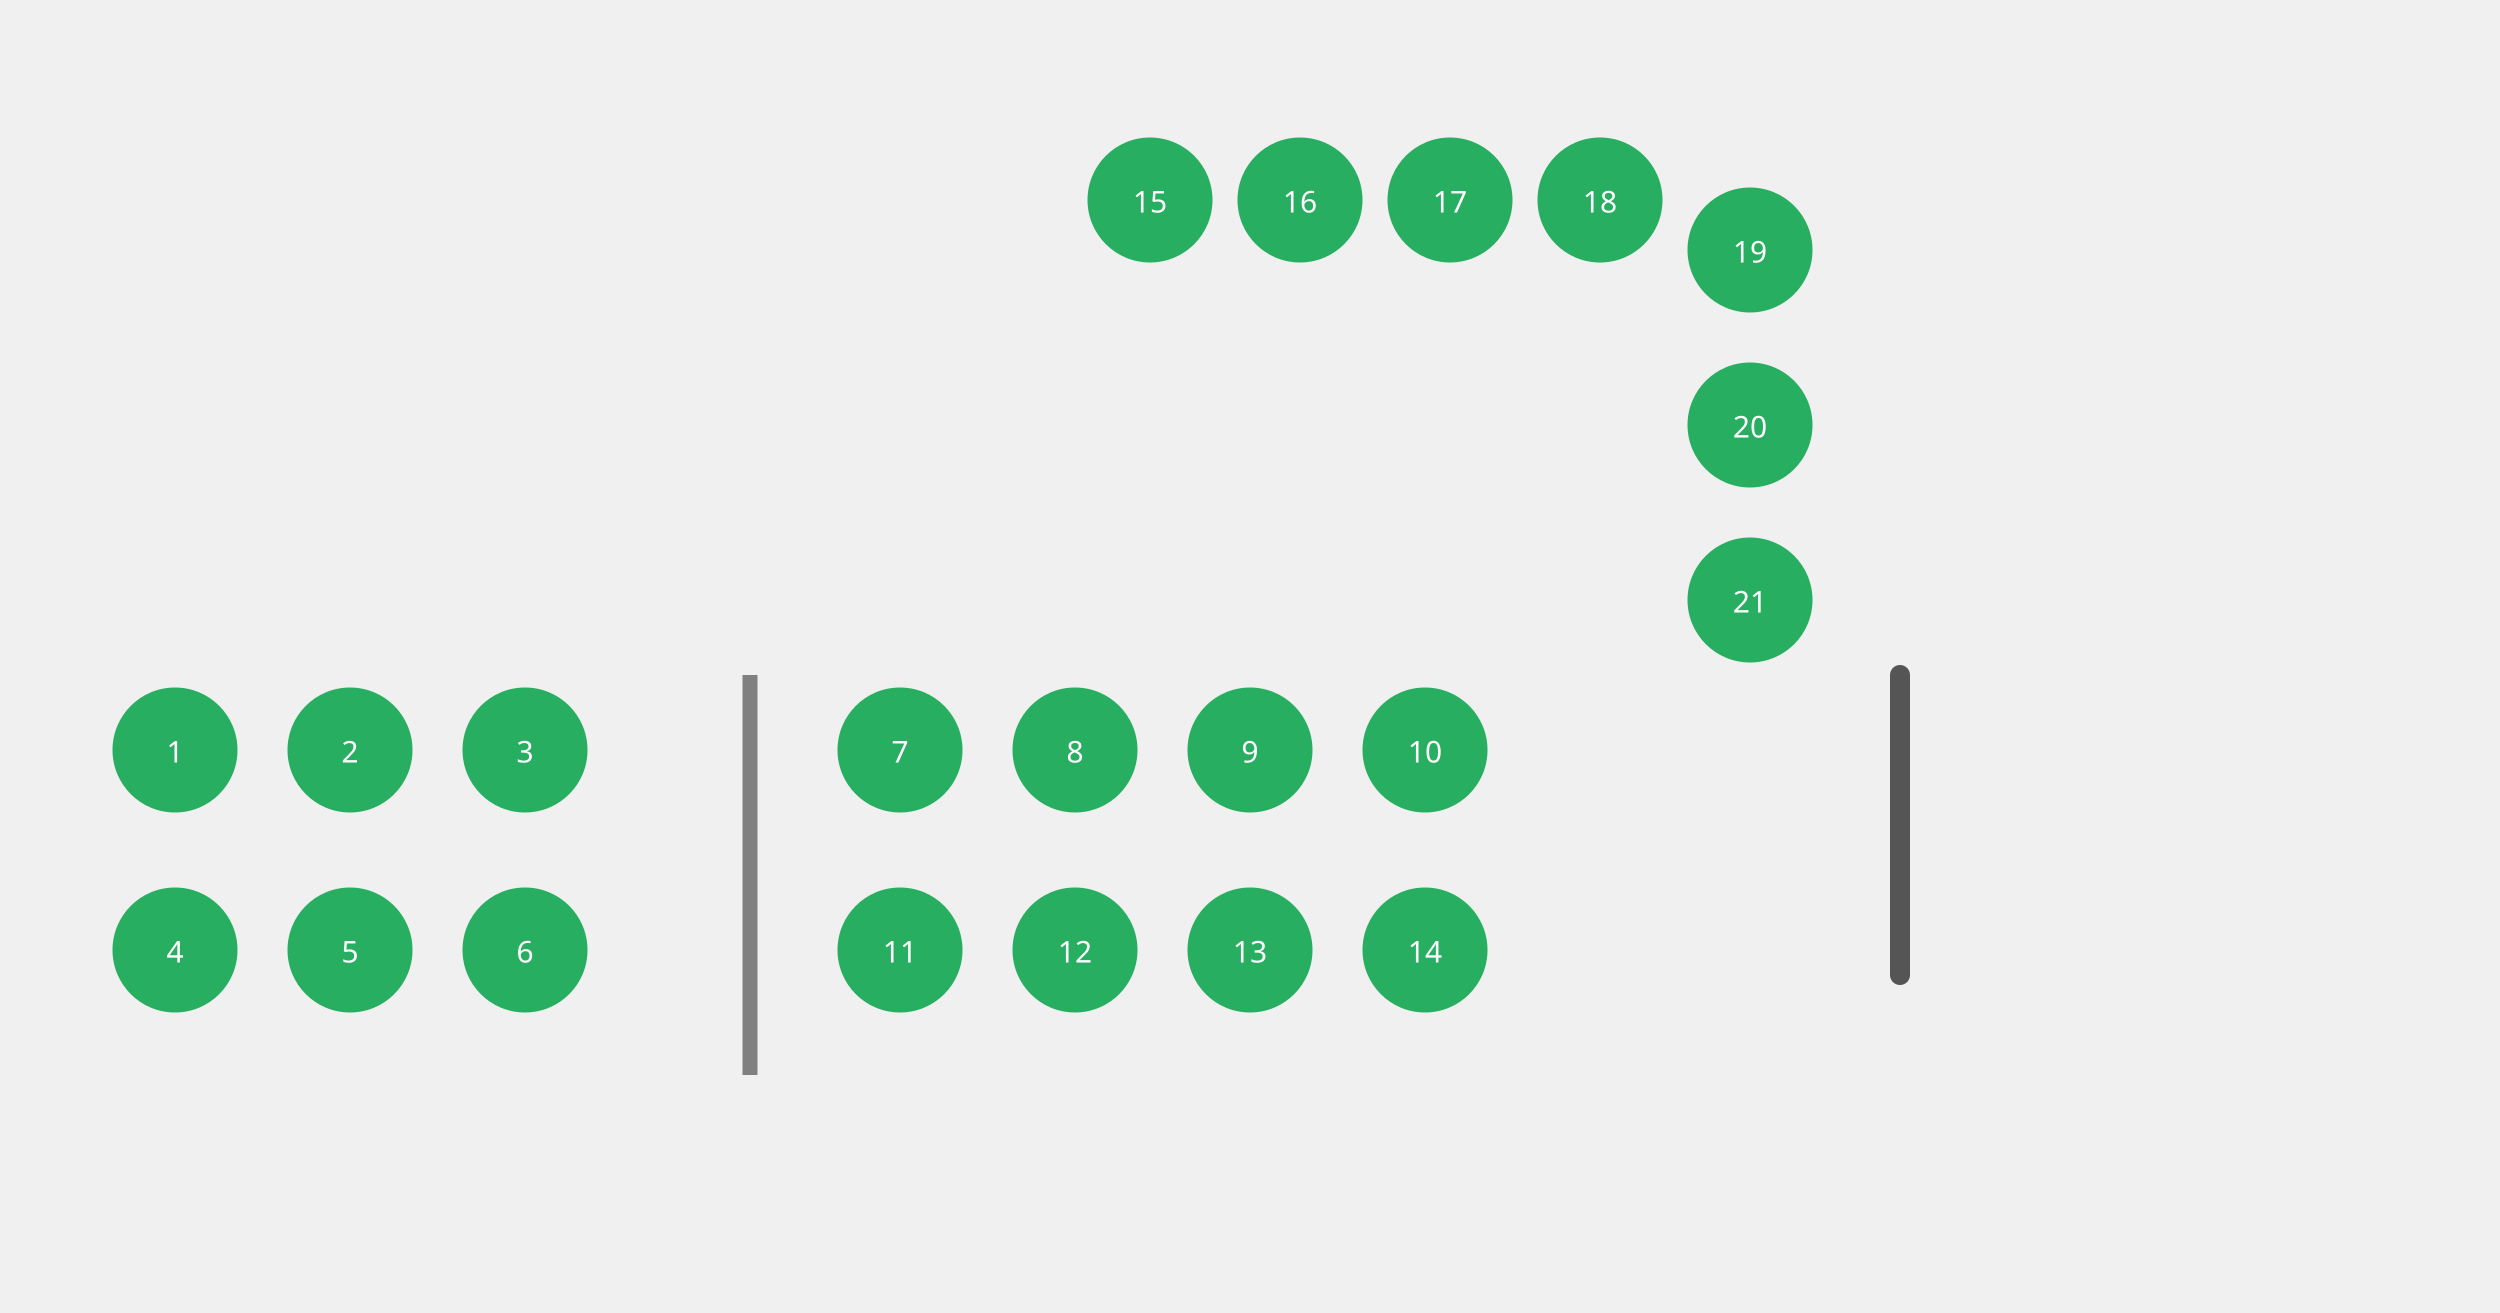
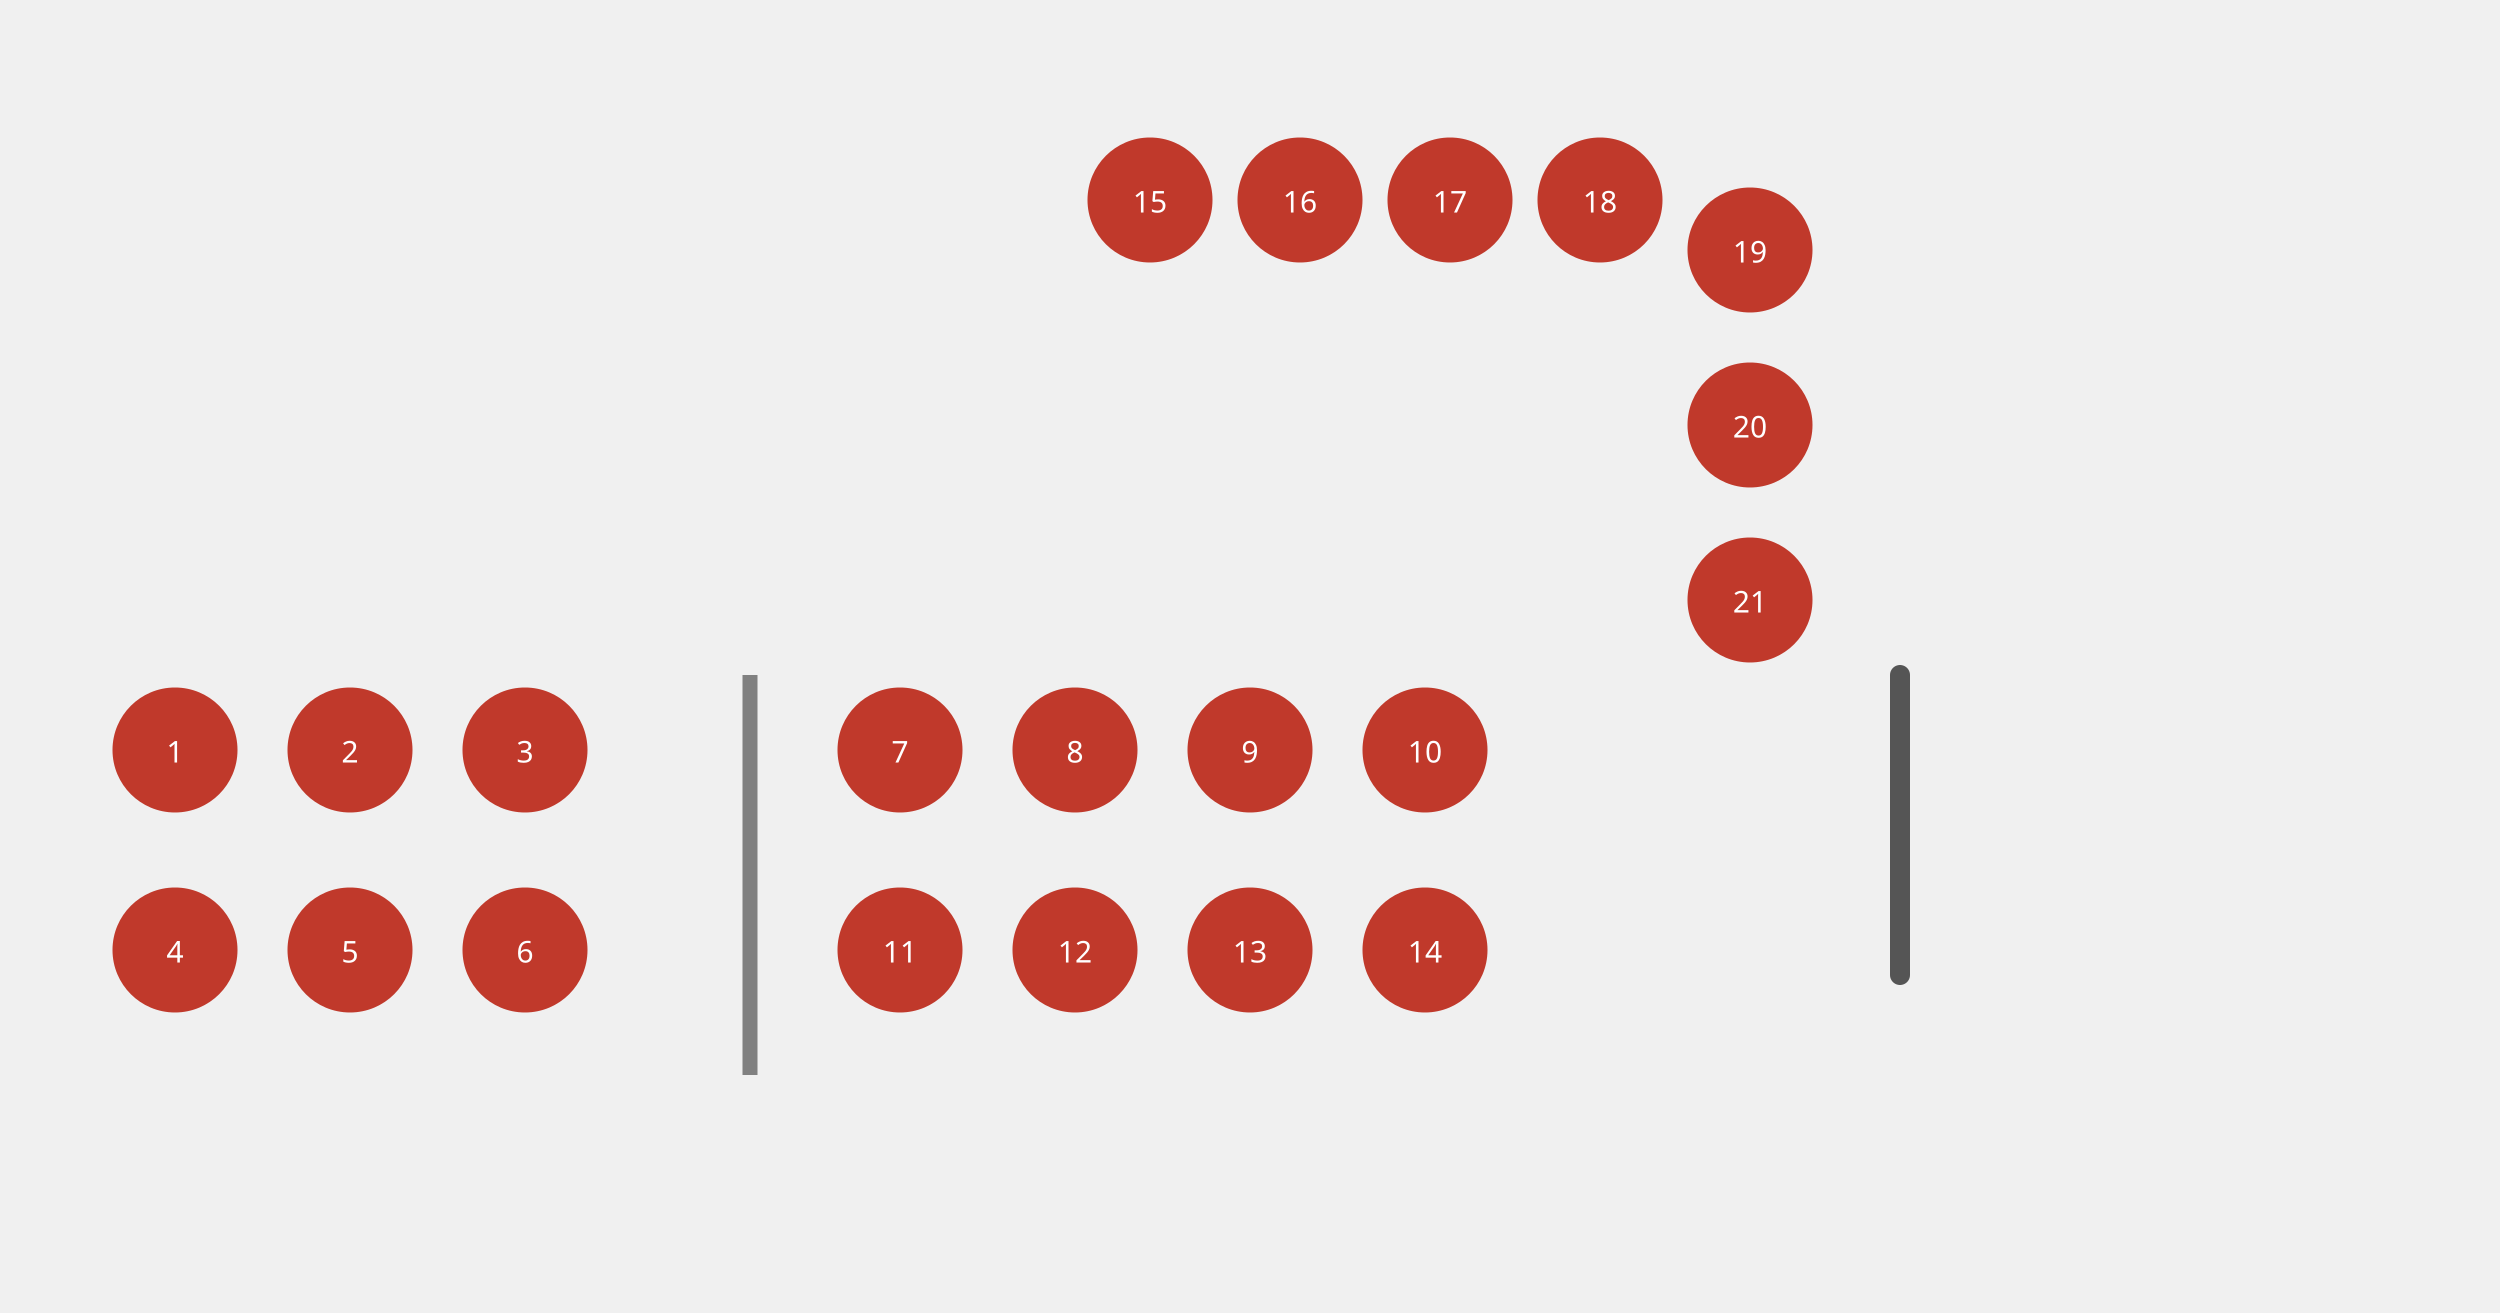
<svg xmlns="http://www.w3.org/2000/svg" viewBox="0 -200 800 420">
  <style>
-     .seat     { fill:#27ae60; cursor:pointer; }
-     .occupied { fill:#c0392b; }
-     text      { font-family:sans-serif; font-size:12px; pointer-events:none; fill:#ffffff; }
+     /* 기본 = 빨강(not available), 클릭 시 .available 클래스가 붙어 초록 */
+     .seat       { fill:#c0392b; cursor:pointer; }  /* 빨강 */
+     .available  { fill:#27ae60; }                  /* 초록 */
+     text        { font-family:sans-serif; font-size:12px; pointer-events:none; fill:#ffffff; }
  </style>
  <g id="all" transform="scale(0.8)">
    <circle id="S01" data-seat="S01" class="seat" cx="70" cy="50" r="25" />
    <text x="70" y="55" text-anchor="middle">1</text>
    <circle id="S02" data-seat="S02" class="seat" cx="140" cy="50" r="25" />
    <text x="140" y="55" text-anchor="middle">2</text>
    <circle id="S03" data-seat="S03" class="seat" cx="210" cy="50" r="25" />
    <text x="210" y="55" text-anchor="middle">3</text>
    <circle id="S04" data-seat="S04" class="seat" cx="70" cy="130" r="25" />
    <text x="70" y="135" text-anchor="middle">4</text>
    <circle id="S05" data-seat="S05" class="seat" cx="140" cy="130" r="25" />
    <text x="140" y="135" text-anchor="middle">5</text>
    <circle id="S06" data-seat="S06" class="seat" cx="210" cy="130" r="25" />
    <text x="210" y="135" text-anchor="middle">6</text>
    <line x1="300" y1="20" x2="300" y2="180" stroke="#808080" stroke-width="6" />
    <circle id="S07" data-seat="S07" class="seat" cx="360" cy="50" r="25" />
    <text x="360" y="55" text-anchor="middle">7</text>
    <circle id="S08" data-seat="S08" class="seat" cx="430" cy="50" r="25" />
    <text x="430" y="55" text-anchor="middle">8</text>
    <circle id="S09" data-seat="S09" class="seat" cx="500" cy="50" r="25" />
    <text x="500" y="55" text-anchor="middle">9</text>
    <circle id="S10" data-seat="S10" class="seat" cx="570" cy="50" r="25" />
    <text x="570" y="55" text-anchor="middle">10</text>
    <circle id="S11" data-seat="S11" class="seat" cx="360" cy="130" r="25" />
    <text x="360" y="135" text-anchor="middle">11</text>
    <circle id="S12" data-seat="S12" class="seat" cx="430" cy="130" r="25" />
    <text x="430" y="135" text-anchor="middle">12</text>
    <circle id="S13" data-seat="S13" class="seat" cx="500" cy="130" r="25" />
    <text x="500" y="135" text-anchor="middle">13</text>
    <circle id="S14" data-seat="S14" class="seat" cx="570" cy="130" r="25" />
    <text x="570" y="135" text-anchor="middle">14</text>
    <circle id="S15" data-seat="S15" class="seat" cx="460" cy="-170" r="25" />
    <text x="460" y="-165" text-anchor="middle">15</text>
    <circle id="S16" data-seat="S16" class="seat" cx="520" cy="-170" r="25" />
    <text x="520" y="-165" text-anchor="middle">16</text>
    <circle id="S17" data-seat="S17" class="seat" cx="580" cy="-170" r="25" />
    <text x="580" y="-165" text-anchor="middle">17</text>
    <circle id="S18" data-seat="S18" class="seat" cx="640" cy="-170" r="25" />
    <text x="640" y="-165" text-anchor="middle">18</text>
    <circle id="S19" data-seat="S19" class="seat" cx="700" cy="-150" r="25" />
    <text x="700" y="-145" text-anchor="middle">19</text>
    <circle id="S20" data-seat="S20" class="seat" cx="700" cy="-80" r="25" />
    <text x="700" y="-75" text-anchor="middle">20</text>
    <circle id="S21" data-seat="S21" class="seat" cx="700" cy="-10" r="25" />
    <text x="700" y="-5" text-anchor="middle">21</text>
    <line x1="760" y1="20" x2="760" y2="140" stroke="#555" stroke-width="8" stroke-linecap="round" />
  </g>
</svg>
